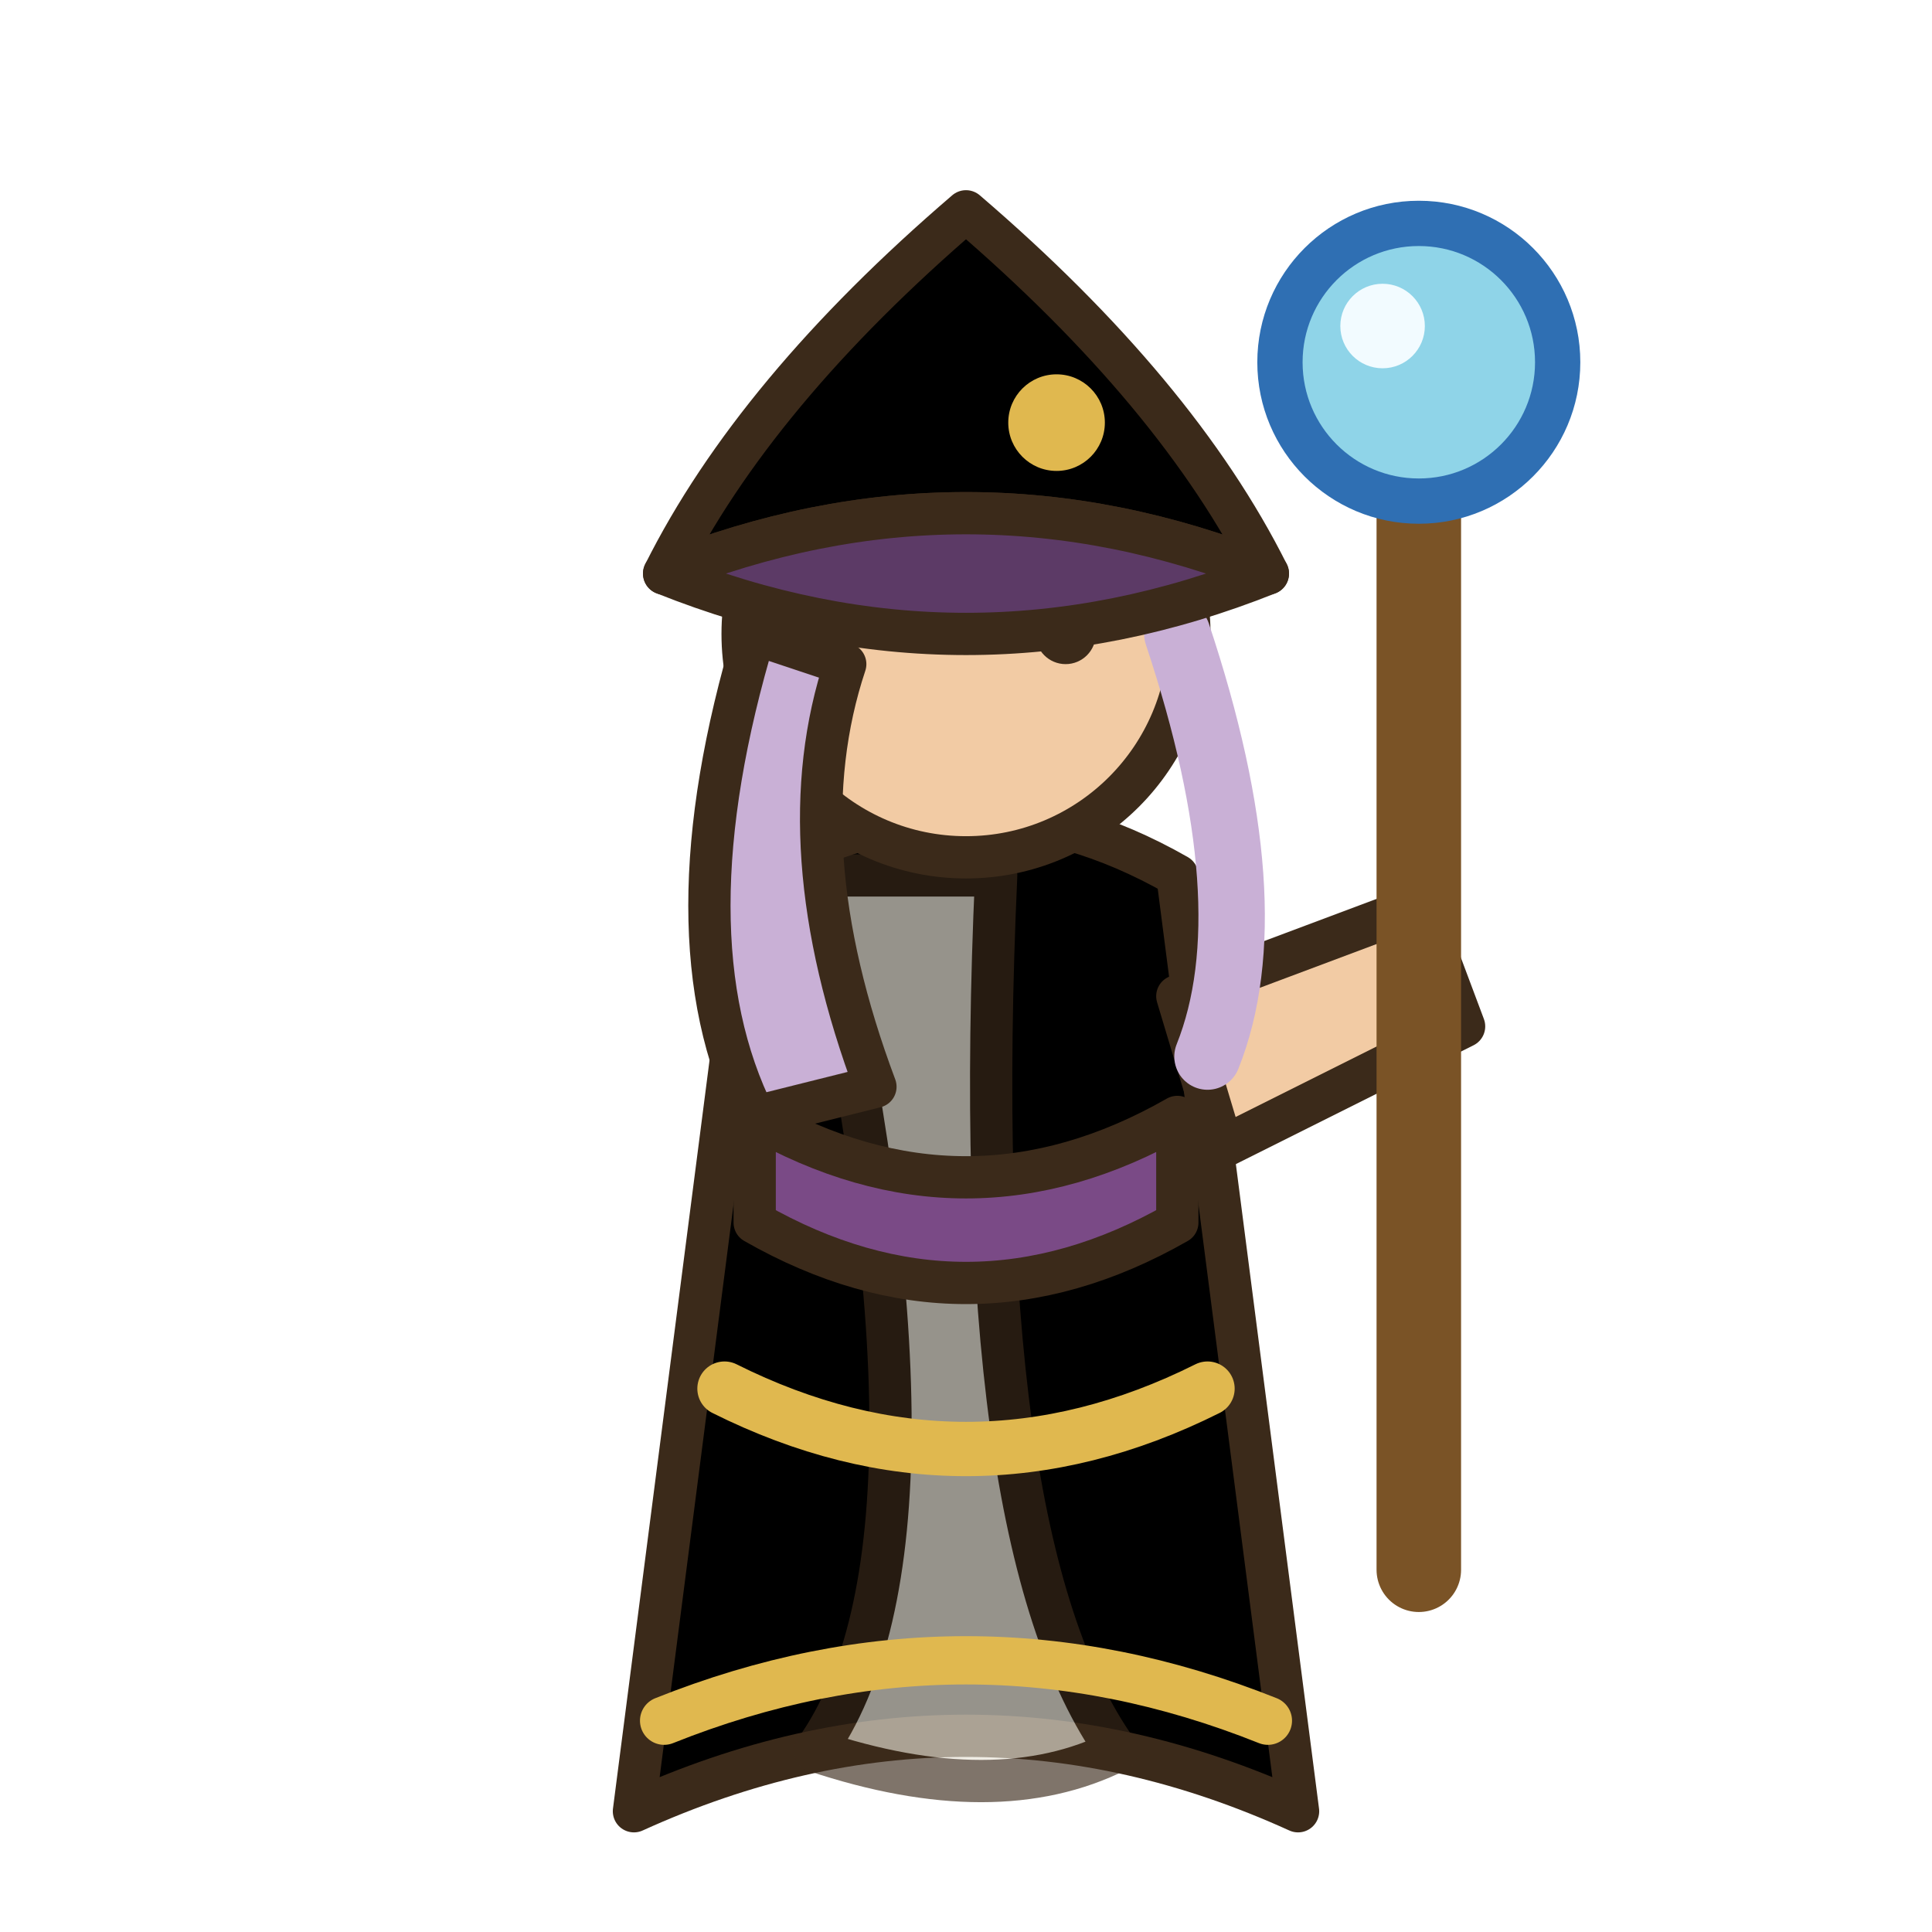
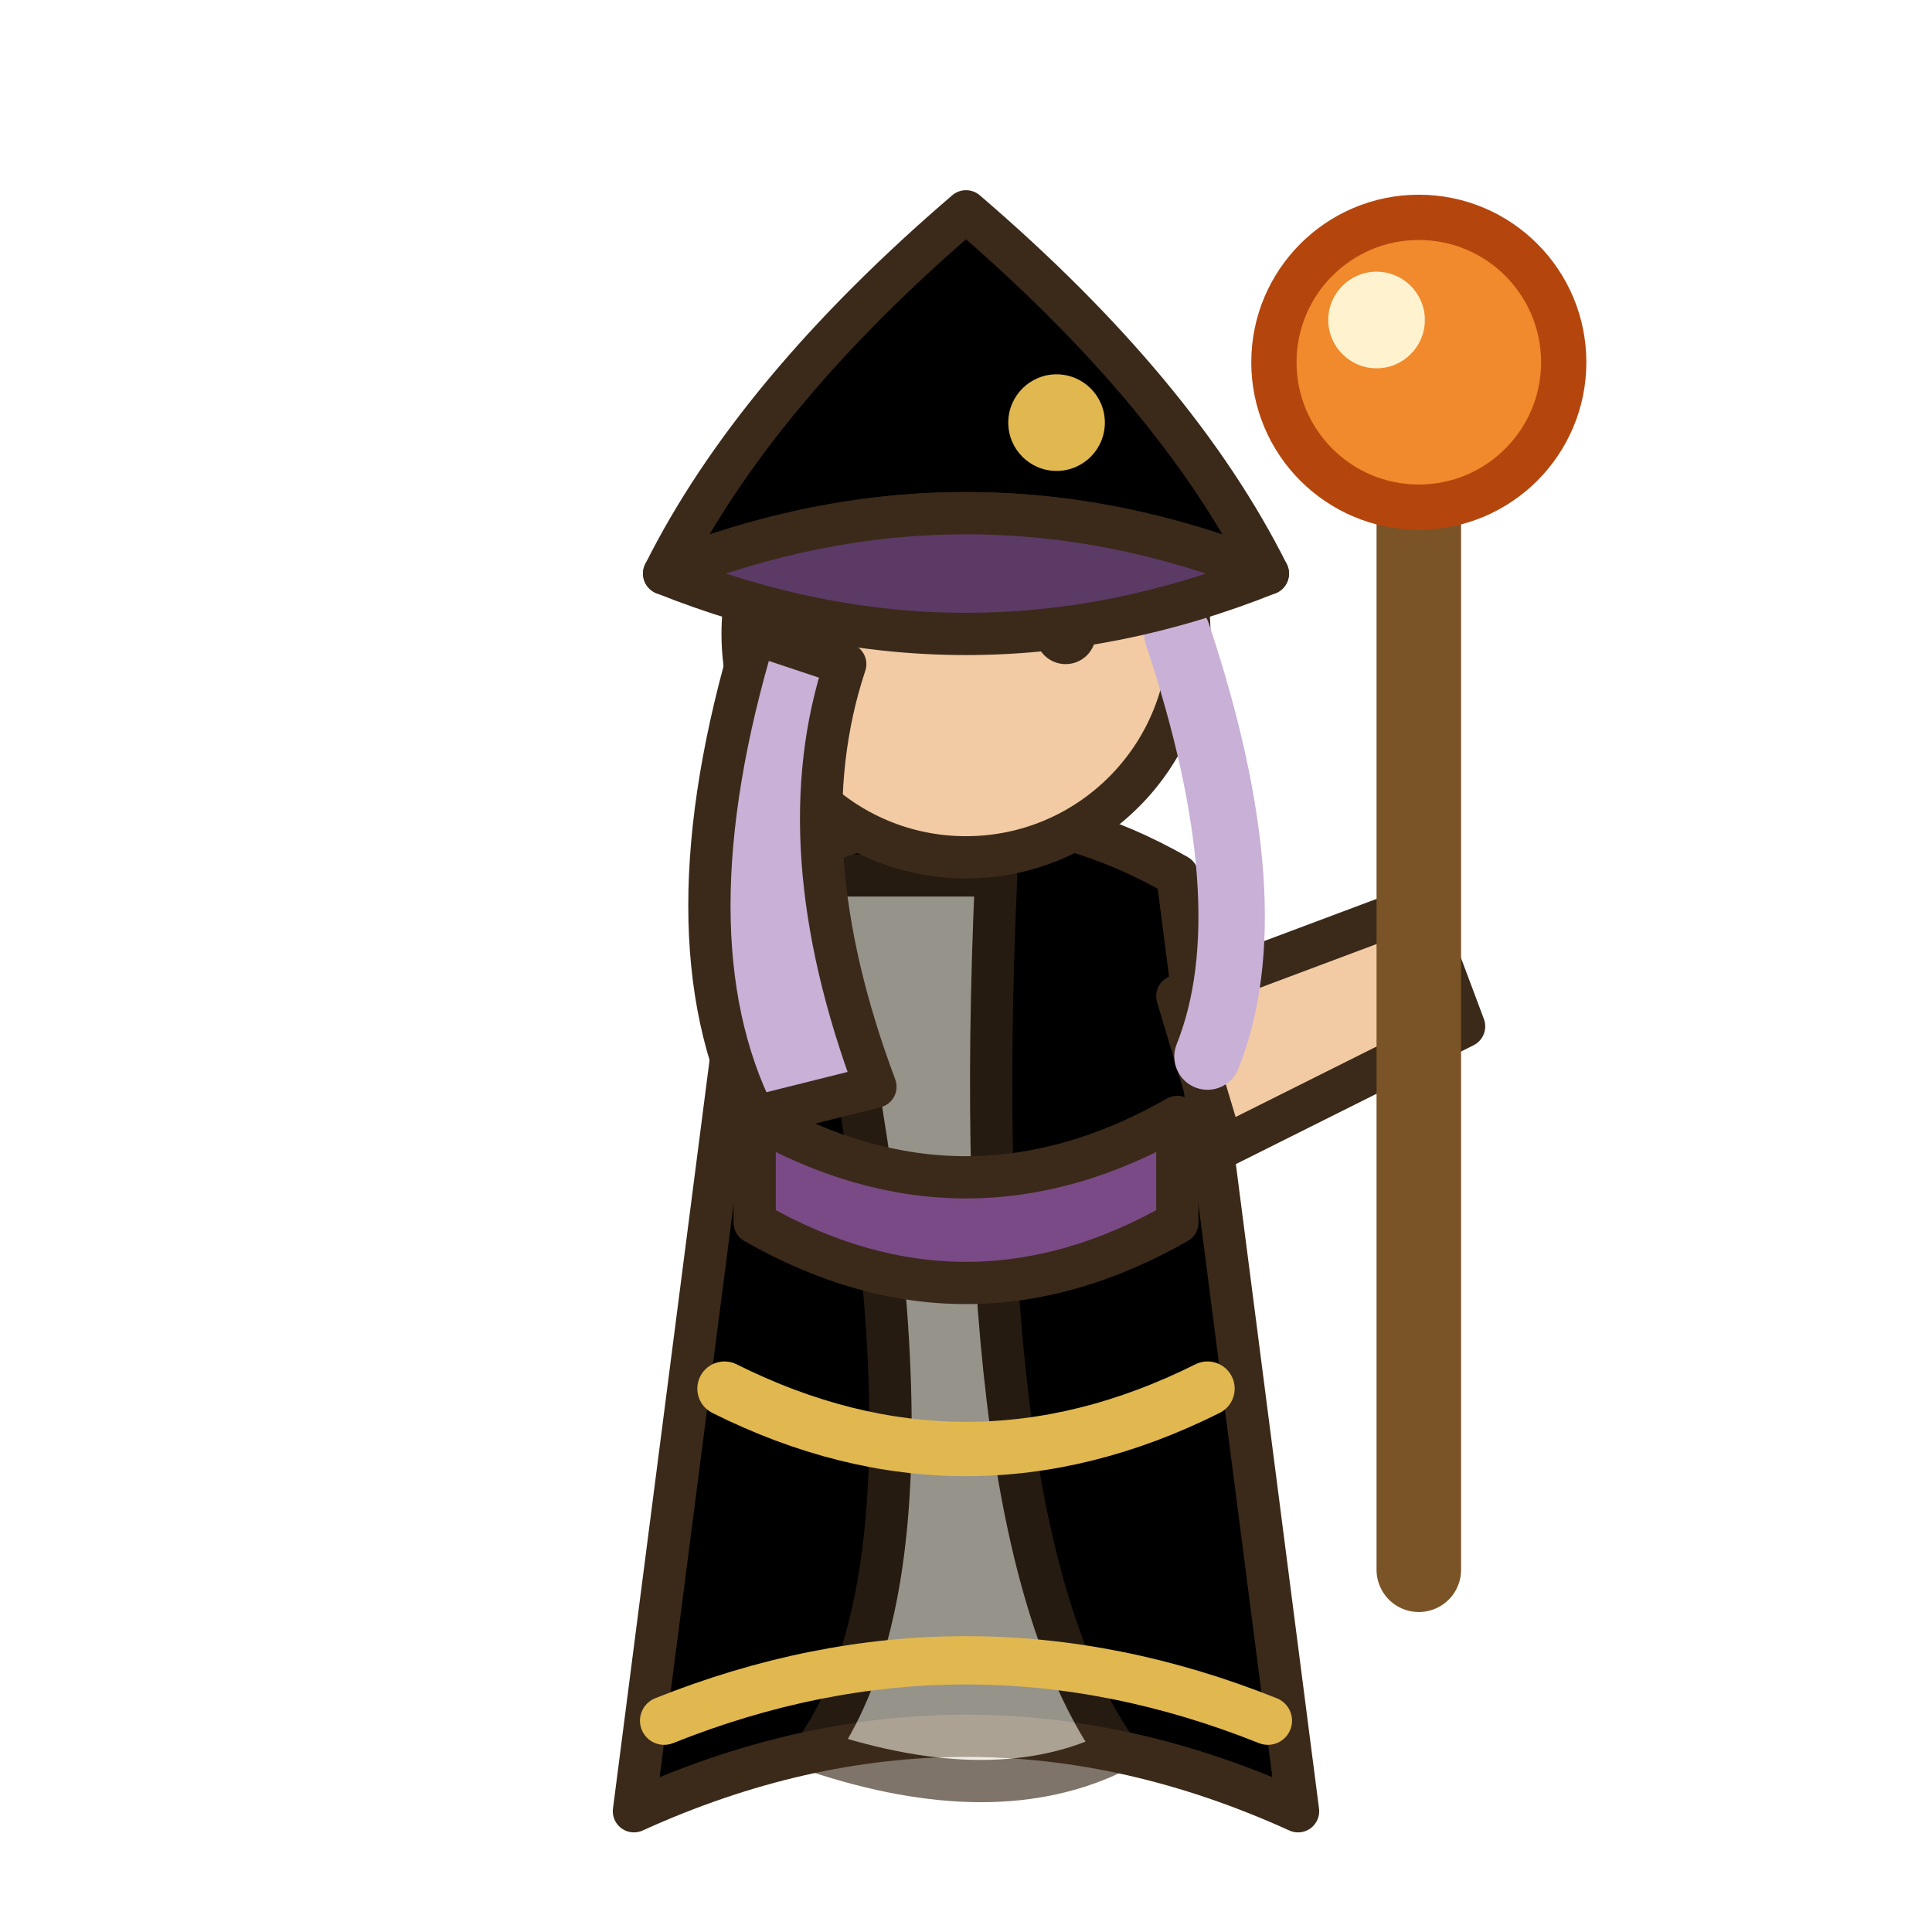
<svg xmlns="http://www.w3.org/2000/svg" viewBox="0 0 64 64" aria-hidden="true">
  <g stroke="#3b2a1a" stroke-width="1.4" stroke-linejoin="round" stroke-linecap="round">
    <path d="M21 60 q11 -5 22 0 l-4 -31 q-7 -4 -14 0 Z" fill="currentColor" />
    <path d="M27 29 q5 22 0 29 q6 2 10 0 q-5 -7 -4 -29 Z" fill="#e7e2d6" opacity="0.65" />
    <path d="M24 46 q8 4 16 0" fill="none" stroke="#e0b84f" stroke-width="1.8" />
    <path d="M22 57 q10 -4 20 0" fill="none" stroke="#e0b84f" stroke-width="1.6" />
    <path d="M25 37 q7 4 14 0 l0 3.5 q-7 4 -14 0 Z" fill="#7a4a86" />
    <path d="M39 33 l8 -3 1.5 4 -8 4 Z" fill="#f2cba4" />
    <path d="M47 16 L47 52" fill="none" stroke="#7a5326" stroke-width="2.8" />
    <path d="M47 16 q-4 -2 -4 -5 q4 1 4 5 Z" fill="#7a5326" />
-     <circle cx="47" cy="12" r="4.6" fill="#8fd4e8" stroke="#2f6fb3" stroke-width="1.5" />
-     <circle cx="45.8" cy="10.8" r="1.4" fill="#f2fbff" stroke="none" />
+     <circle cx="47" cy="12" r="4.8" fill="#f08a2c" stroke="#b4460d" stroke-width="1.5" />
+     <circle cx="45.6" cy="10.6" r="1.6" fill="#fff3cf" stroke="none" />
    <circle cx="32" cy="21" r="7.4" fill="#f2cba4" />
    <circle cx="35.3" cy="21" r="1" fill="#3b2a1a" stroke="none" />
    <path d="M25 21 q-3 10 0 16 l4 -1 q-3 -8 -1 -14 Z" fill="#c9b0d6" />
    <path d="M39 21 q3 9 1 14" fill="none" stroke="#c9b0d6" stroke-width="2.2" />
    <path d="M32 7 q7 6 10 12 q-10 -4 -20 0 q3 -6 10 -12 Z" fill="currentColor" />
    <path d="M22 19 q10 -4 20 0 q-10 4 -20 0 Z" fill="#5c3a66" />
    <circle cx="35" cy="14" r="1.6" fill="#e0b84f" stroke="none" />
  </g>
</svg>
